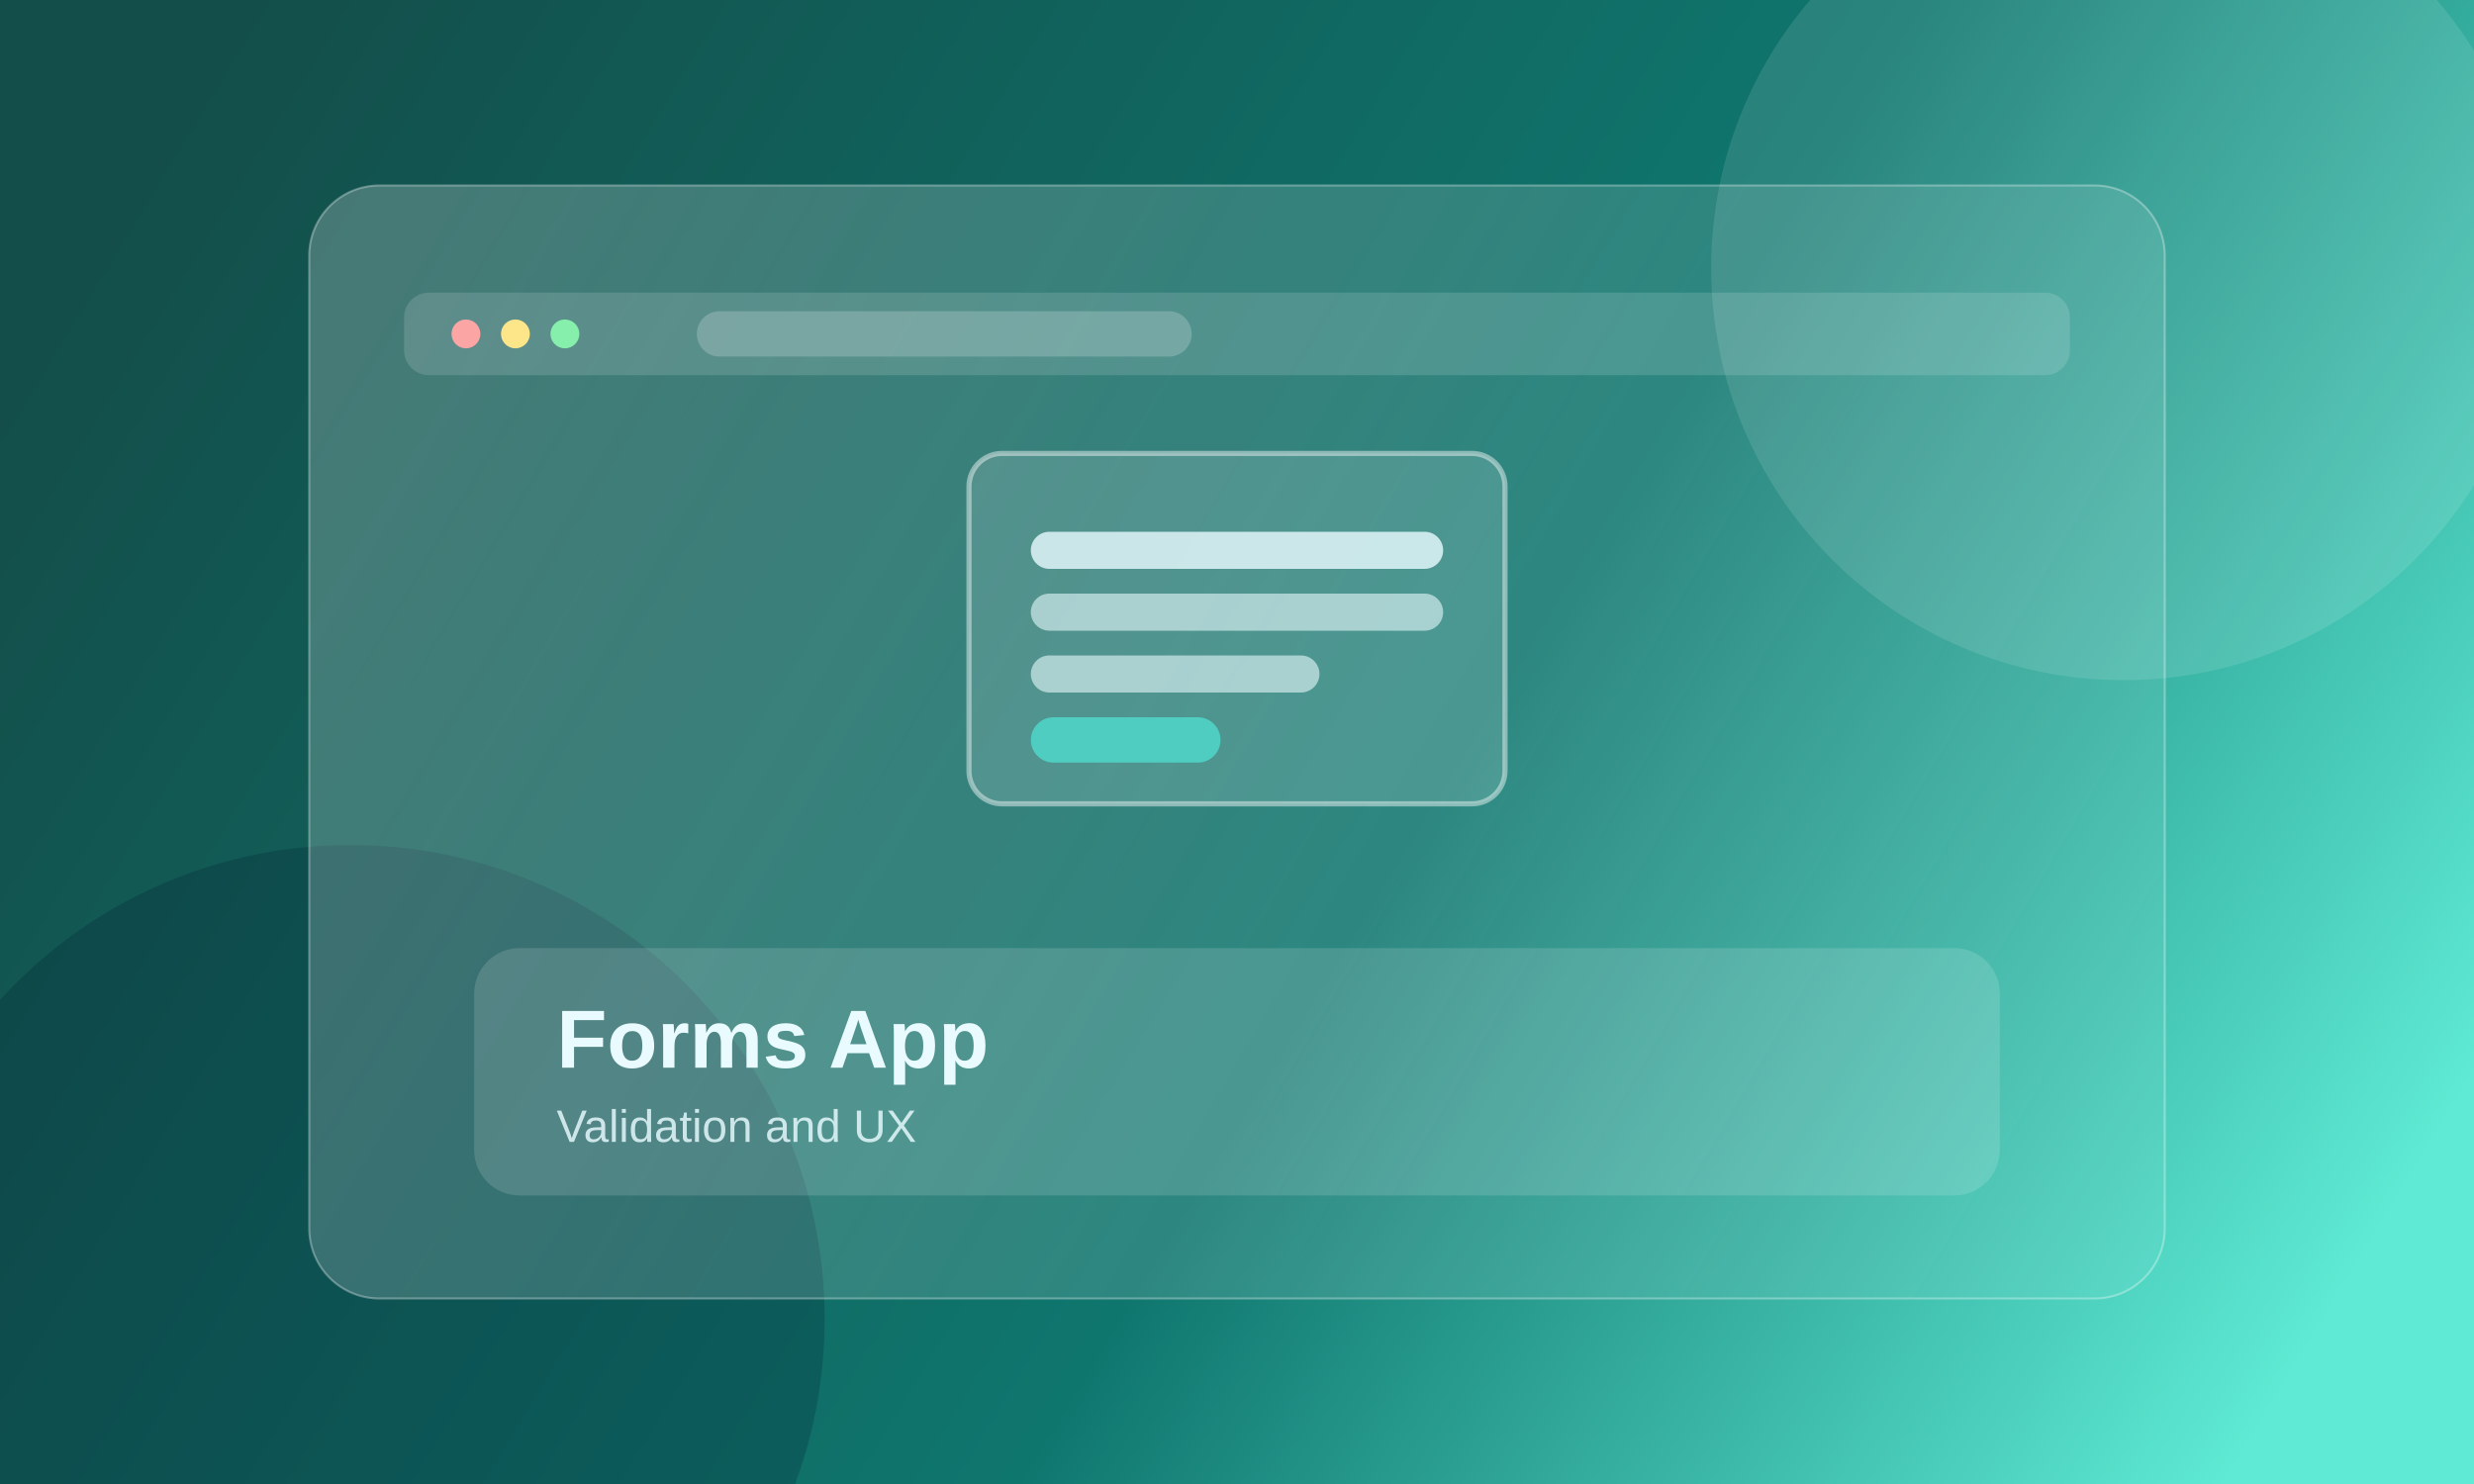
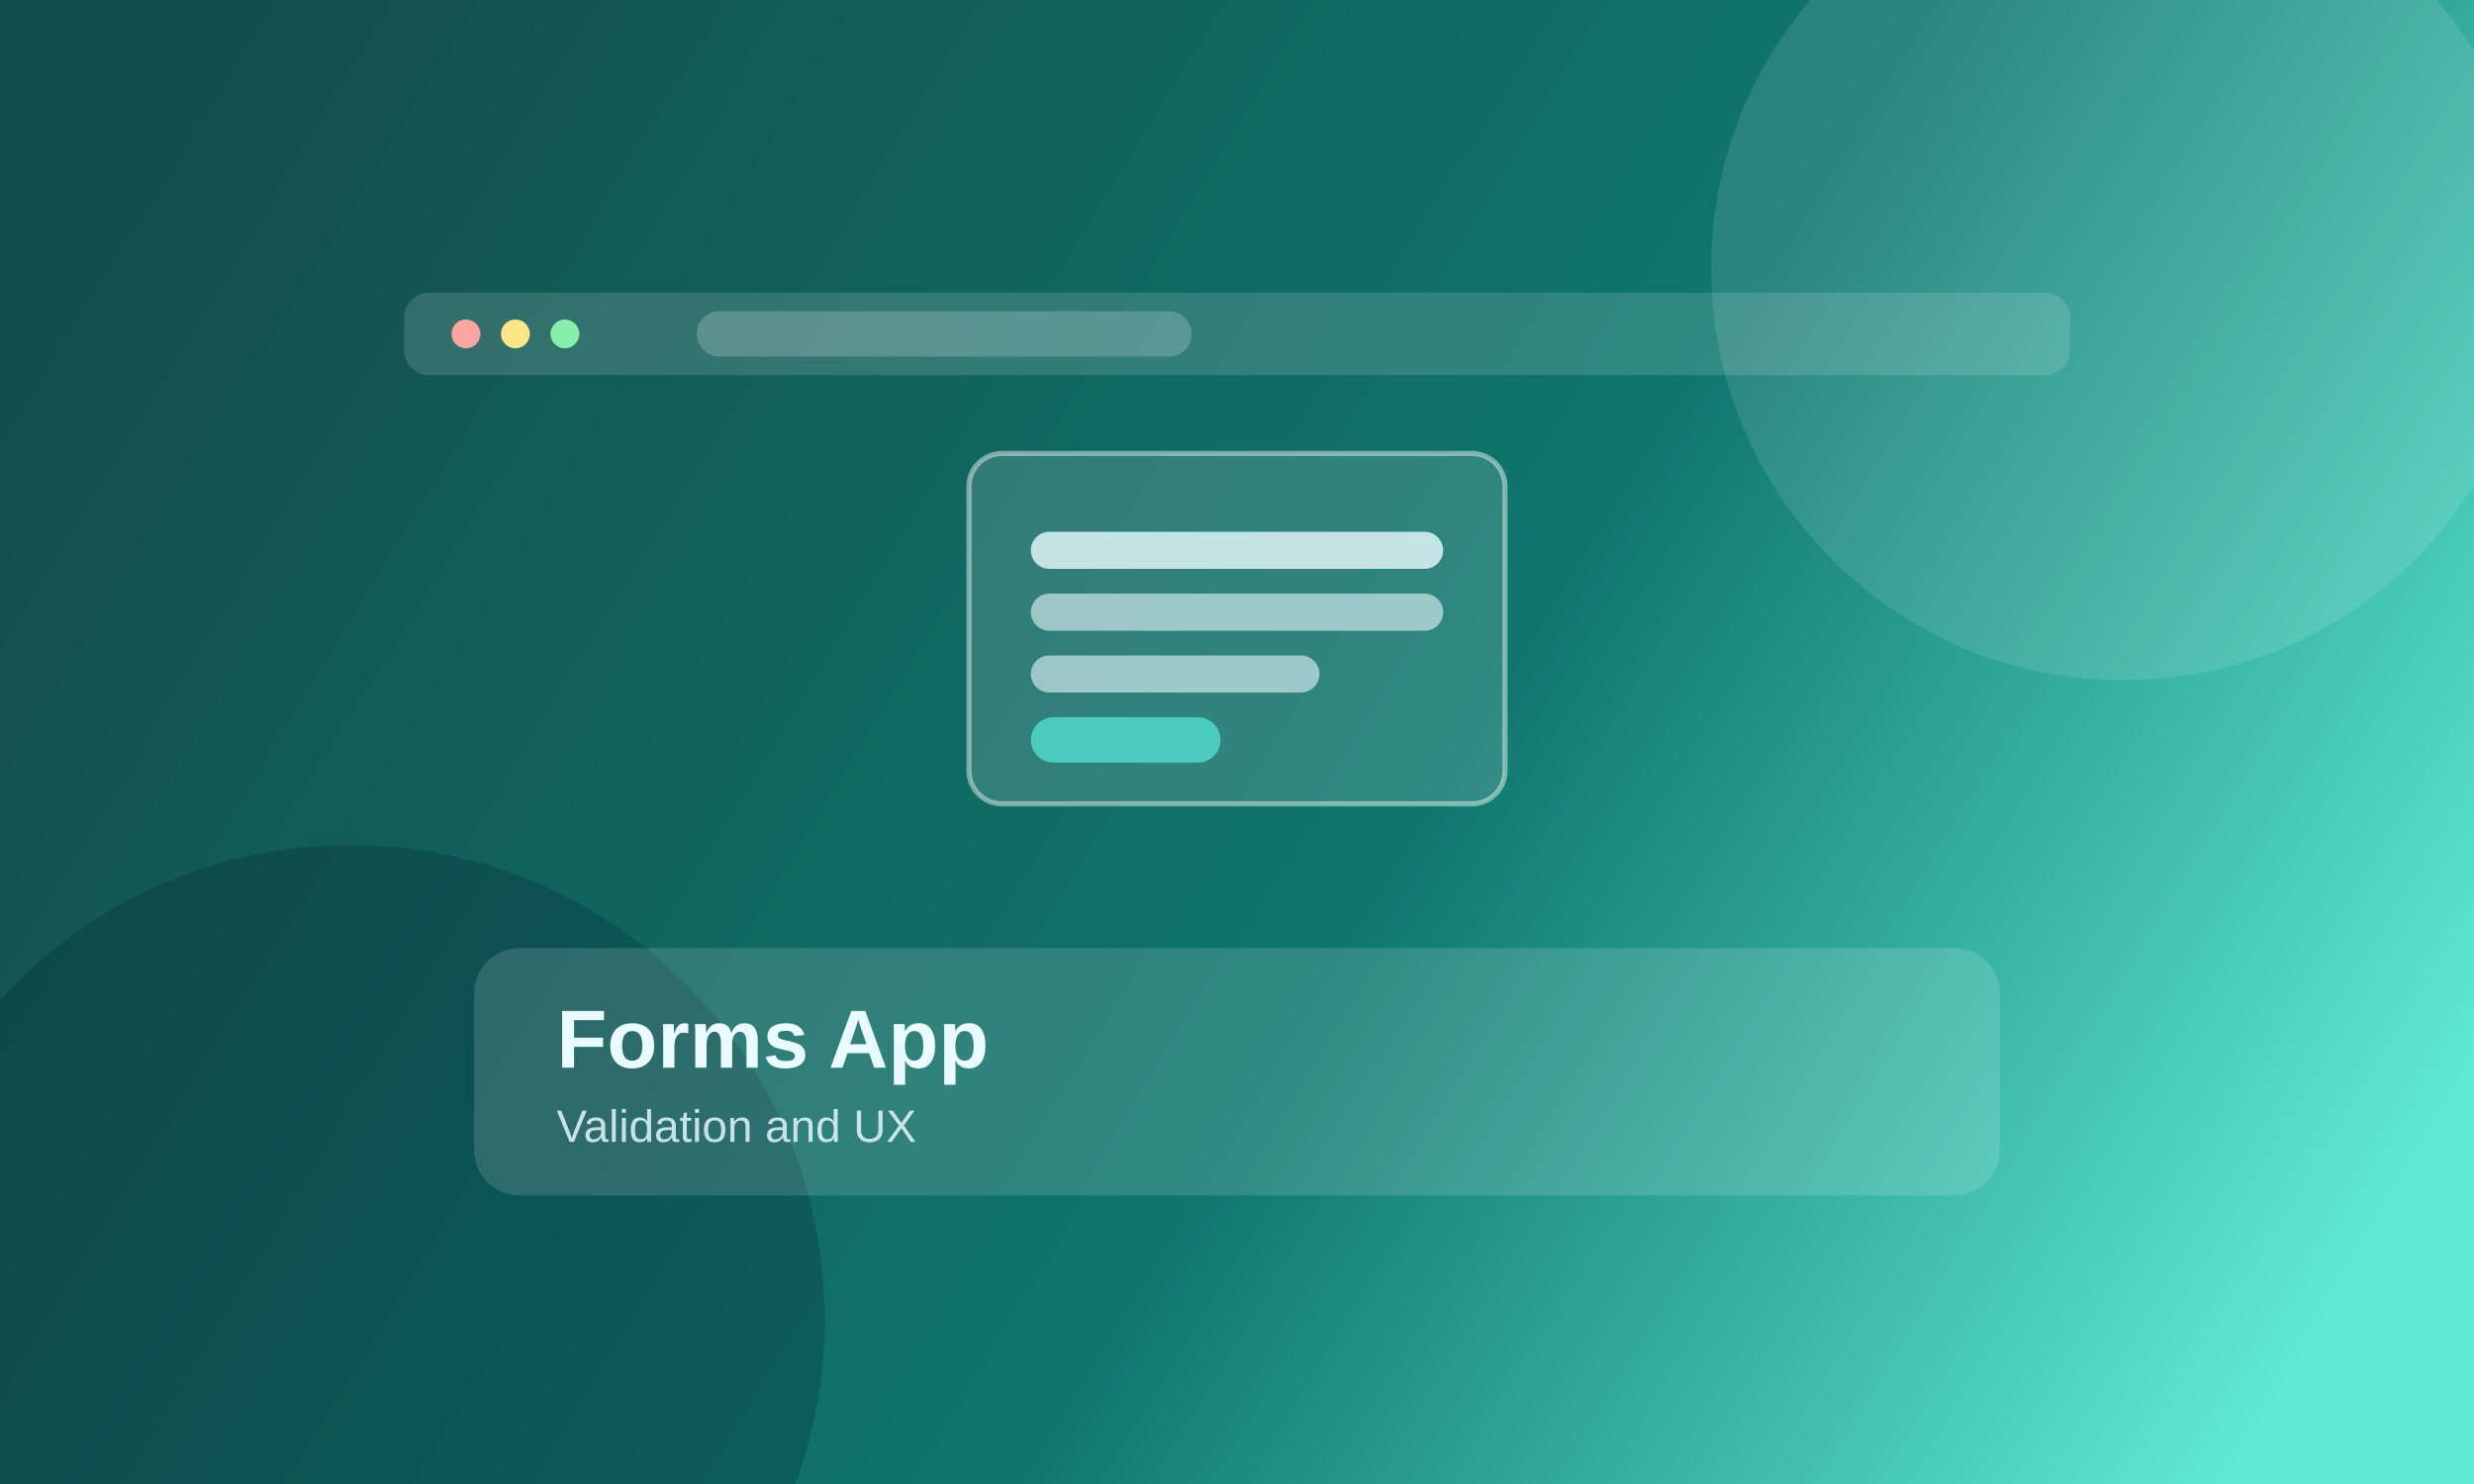
<svg xmlns="http://www.w3.org/2000/svg" width="1200" height="720" viewBox="0 0 1200 720" fill="none" role="img" aria-labelledby="title desc">
  <defs>
    <linearGradient id="bg" x1="90" y1="50" x2="1110" y2="670" gradientUnits="userSpaceOnUse">
      <stop stop-color="#134E4A" />
      <stop offset="0.58" stop-color="#0F766E" />
      <stop offset="1" stop-color="#5EEAD4" />
    </linearGradient>
    <linearGradient id="glass" x1="170" y1="110" x2="1030" y2="610" gradientUnits="userSpaceOnUse">
      <stop stop-color="white" stop-opacity="0.22" />
      <stop offset="1" stop-color="white" stop-opacity="0.06" />
    </linearGradient>
  </defs>
  <rect width="1200" height="720" fill="url(#bg)" />
  <circle cx="1030" cy="130" r="200" fill="white" fill-opacity="0.11" />
  <circle cx="170" cy="640" r="230" fill="#011A30" fill-opacity="0.22" />
-   <rect x="150" y="90" width="900" height="540" rx="34" fill="url(#glass)" stroke="rgba(255,255,255,0.32)" />
  <rect x="196" y="142" width="808" height="40" rx="12" fill="rgba(255,255,255,0.14)" />
  <circle cx="226" cy="162" r="7" fill="#FCA5A5" />
  <circle cx="250" cy="162" r="7" fill="#FDE68A" />
  <circle cx="274" cy="162" r="7" fill="#86EFAC" />
  <rect x="338" y="151" width="240" height="22" rx="11" fill="rgba(255,255,255,0.2)" />
  <rect x="470" y="220" width="260" height="170" rx="16" fill="rgba(255,255,255,0.14)" stroke="rgba(255,255,255,0.44)" stroke-width="2.5" />
  <rect x="500" y="258" width="200" height="18" rx="9" fill="rgba(234,251,255,0.8)" />
  <rect x="500" y="288" width="200" height="18" rx="9" fill="rgba(234,251,255,0.58)" />
  <rect x="500" y="318" width="140" height="18" rx="9" fill="rgba(234,251,255,0.58)" />
  <rect x="500" y="348" width="92" height="22" rx="11" fill="rgba(79,209,197,0.92)" />
  <rect x="230" y="460" width="740" height="120" rx="22" fill="rgba(255,255,255,0.14)" />
  <text x="270" y="518" fill="#E9FBFF" font-size="40" font-family="Segoe UI, Arial, sans-serif" font-weight="700">Forms App</text>
  <text x="270" y="554" fill="#E9FBFF" fill-opacity="0.82" font-size="22" font-family="Segoe UI, Arial, sans-serif">Validation and UX</text>
</svg>
